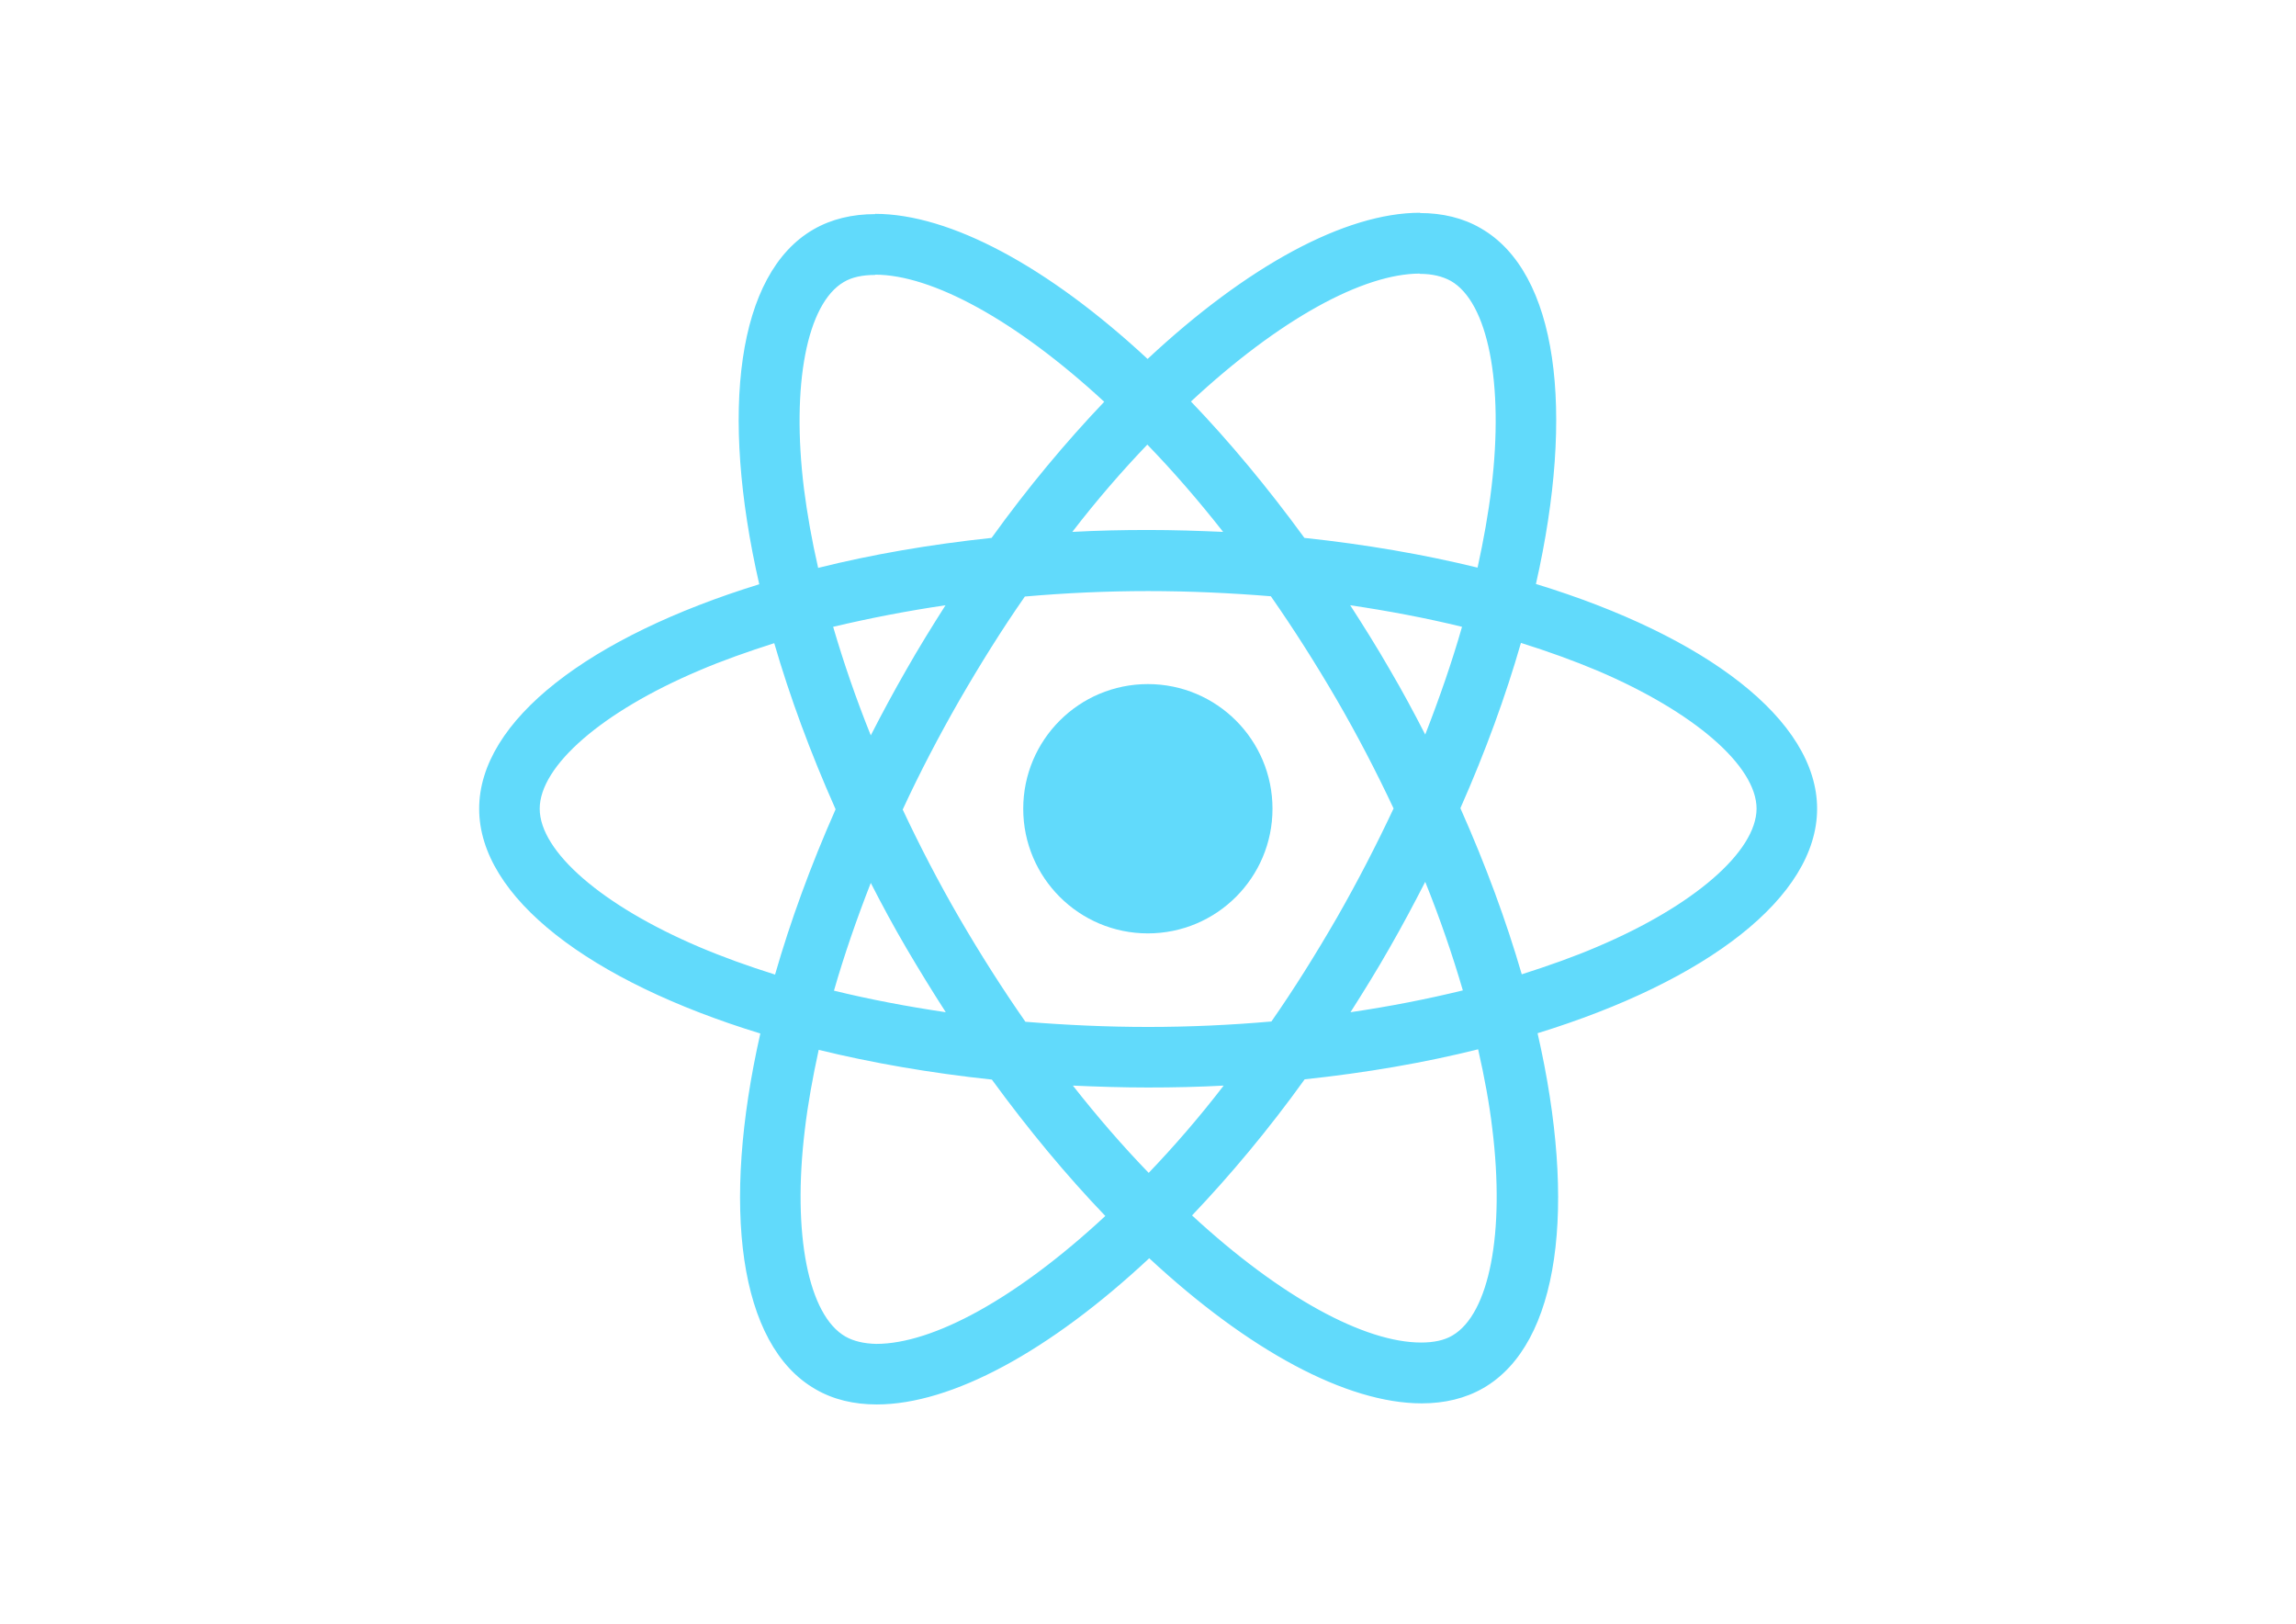
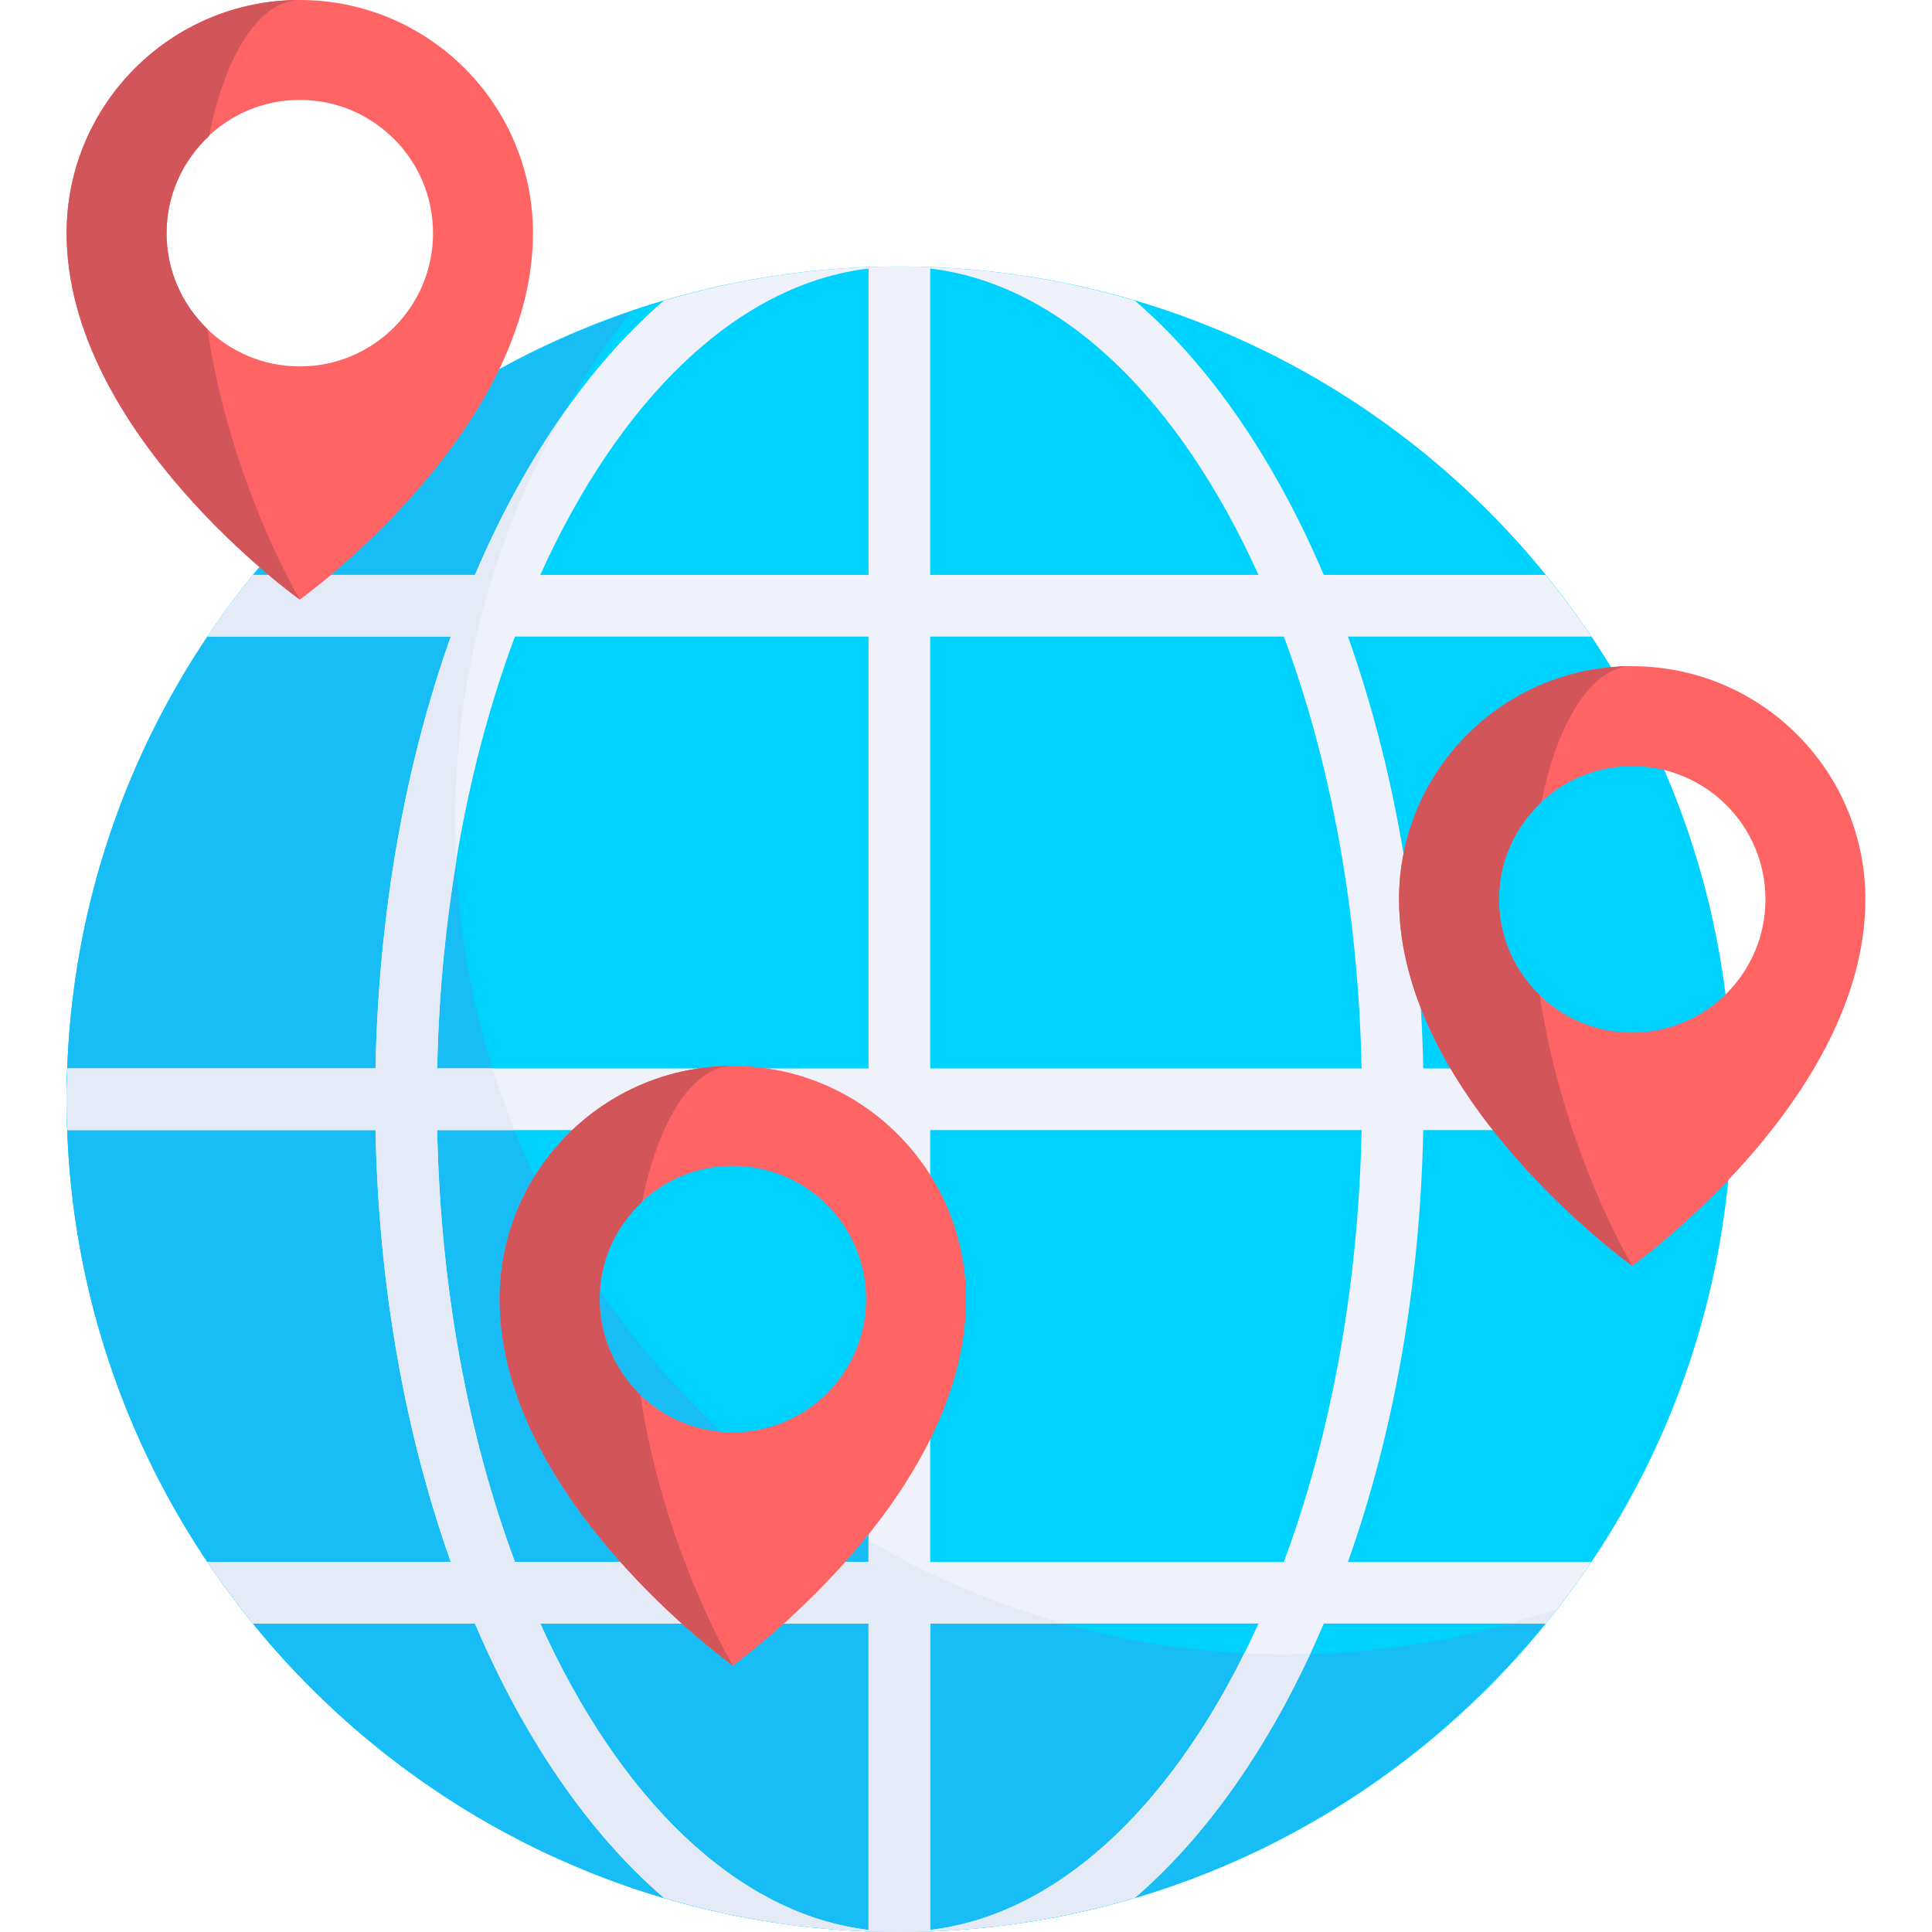
- <svg xmlns="http://www.w3.org/2000/svg" viewBox="0 0 841.9 595.3">
-   <g fill="#61DAFB">
-     <path d="M666.3 296.5c0-32.5-40.7-63.3-103.1-82.4 14.4-63.6 8-114.2-20.2-130.4-6.5-3.8-14.1-5.6-22.4-5.6v22.3c4.6 0 8.3.9 11.4 2.6 13.6 7.8 19.5 37.5 14.9 75.7-1.1 9.4-2.9 19.3-5.1 29.4-19.6-4.8-41-8.5-63.5-10.9-13.5-18.5-27.5-35.3-41.6-50 32.6-30.3 63.2-46.9 84-46.9V78c-27.5 0-63.5 19.6-99.9 53.6-36.4-33.8-72.4-53.2-99.9-53.2v22.3c20.7 0 51.4 16.5 84 46.6-14 14.7-28 31.4-41.3 49.9-22.6 2.4-44 6.1-63.6 11-2.3-10-4-19.7-5.2-29-4.7-38.2 1.1-67.9 14.6-75.8 3-1.8 6.9-2.6 11.5-2.6V78.5c-8.4 0-16 1.8-22.6 5.6-28.1 16.2-34.4 66.7-19.9 130.1-62.2 19.2-102.7 49.9-102.7 82.3 0 32.5 40.7 63.3 103.1 82.4-14.4 63.6-8 114.2 20.2 130.4 6.5 3.8 14.1 5.6 22.5 5.6 27.5 0 63.5-19.6 99.9-53.6 36.4 33.8 72.4 53.2 99.9 53.2 8.4 0 16-1.8 22.6-5.6 28.1-16.2 34.4-66.7 19.9-130.1 62-19.1 102.5-49.9 102.5-82.3zm-130.2-66.7c-3.7 12.9-8.3 26.2-13.5 39.5-4.1-8-8.4-16-13.1-24-4.6-8-9.5-15.8-14.4-23.4 14.2 2.1 27.9 4.7 41 7.9zm-45.8 106.5c-7.8 13.5-15.8 26.3-24.1 38.2-14.9 1.3-30 2-45.2 2-15.1 0-30.2-.7-45-1.9-8.3-11.9-16.4-24.6-24.2-38-7.6-13.1-14.5-26.4-20.8-39.8 6.2-13.4 13.2-26.8 20.7-39.9 7.8-13.5 15.8-26.3 24.1-38.2 14.9-1.3 30-2 45.2-2 15.1 0 30.2.7 45 1.9 8.3 11.9 16.4 24.6 24.2 38 7.6 13.1 14.5 26.4 20.8 39.8-6.3 13.4-13.2 26.8-20.7 39.9zm32.3-13c5.4 13.4 10 26.8 13.8 39.8-13.1 3.2-26.9 5.9-41.2 8 4.9-7.7 9.8-15.6 14.4-23.7 4.6-8 8.9-16.1 13-24.1zM421.2 430c-9.3-9.6-18.6-20.3-27.8-32 9 .4 18.2.7 27.5.7 9.4 0 18.7-.2 27.8-.7-9 11.7-18.3 22.4-27.5 32zm-74.4-58.9c-14.2-2.1-27.9-4.7-41-7.9 3.7-12.9 8.3-26.2 13.5-39.5 4.1 8 8.4 16 13.1 24 4.7 8 9.5 15.8 14.4 23.4zM420.7 163c9.3 9.6 18.6 20.3 27.8 32-9-.4-18.2-.7-27.5-.7-9.4 0-18.7.2-27.8.7 9-11.7 18.3-22.4 27.5-32zm-74 58.9c-4.9 7.7-9.8 15.6-14.4 23.7-4.6 8-8.9 16-13 24-5.4-13.4-10-26.8-13.8-39.8 13.1-3.1 26.9-5.8 41.2-7.9zm-90.5 125.2c-35.4-15.1-58.3-34.9-58.3-50.6 0-15.7 22.9-35.6 58.3-50.6 8.6-3.7 18-7 27.7-10.1 5.7 19.6 13.2 40 22.5 60.9-9.2 20.8-16.6 41.1-22.2 60.6-9.9-3.1-19.3-6.5-28-10.2zM310 490c-13.6-7.8-19.5-37.5-14.9-75.7 1.1-9.4 2.9-19.3 5.1-29.4 19.6 4.8 41 8.5 63.5 10.9 13.5 18.5 27.5 35.3 41.6 50-32.6 30.3-63.2 46.9-84 46.9-4.5-.1-8.3-1-11.3-2.7zm237.2-76.2c4.7 38.2-1.1 67.9-14.6 75.8-3 1.8-6.9 2.6-11.5 2.6-20.7 0-51.4-16.5-84-46.6 14-14.7 28-31.4 41.3-49.9 22.6-2.4 44-6.1 63.6-11 2.3 10.1 4.1 19.8 5.2 29.1zm38.5-66.7c-8.6 3.7-18 7-27.7 10.1-5.7-19.6-13.2-40-22.5-60.9 9.2-20.8 16.6-41.1 22.2-60.6 9.9 3.1 19.3 6.5 28.1 10.2 35.4 15.1 58.3 34.9 58.3 50.6-.1 15.7-23 35.6-58.4 50.6zM320.8 78.4z" />
-     <circle cx="420.9" cy="296.5" r="45.7" />
-     <path d="M520.5 78.1z" />
+ <svg xmlns="http://www.w3.org/2000/svg" version="1.1" id="Layer_1" x="0px" y="0px" viewBox="0 0 512 512" style="enable-background:new 0 0 512 512;" xml:space="preserve">
+   <path style="fill:#00D2FF;" d="M238.345,512c-121.686,0-220.69-99.004-220.69-220.69s99.004-220.69,220.69-220.69  s220.69,99.004,220.69,220.69S360.031,512,238.345,512z" />
+   <path style="fill:#18BDF6;" d="M341.333,438.436c-121.686,0-220.69-99.004-220.69-220.69c0-50.937,17.515-97.768,46.613-135.158  C80.386,112.268,17.655,194.517,17.655,291.31c0,121.686,99.004,220.69,220.69,220.69c70.749,0,133.663-33.598,174.077-85.532  C390.08,434.101,366.227,438.436,341.333,438.436z" />
+   <path style="fill:#EFF2FA;" d="M357.225,168.705h64.515c-3.784-5.641-7.832-11.09-12.107-16.348h-58.816  c-12.999-30.534-30.175-55.542-50.058-72.691c-19.805-5.853-40.738-9.046-62.414-9.046s-42.61,3.194-62.415,9.046  c-19.882,17.15-37.057,42.157-50.057,72.691H67.057c-4.274,5.258-8.323,10.706-12.107,16.348h64.515  c-11.955,33.607-19.116,72.673-19.951,114.432H17.863c-0.099,2.718-0.207,5.431-0.207,8.173c0,2.742,0.108,5.455,0.207,8.173h81.651  c0.835,41.759,7.996,80.825,19.951,114.432H54.95c3.784,5.641,7.833,11.09,12.107,16.348h58.817  c13,30.535,30.175,55.542,50.057,72.691c19.805,5.852,40.739,9.046,62.414,9.046s42.61-3.193,62.414-9.046  c19.883-17.15,37.058-42.156,50.058-72.691h58.816c4.275-5.258,8.323-10.706,12.107-16.348h-64.515  c11.955-33.607,19.116-72.673,19.951-114.432h81.651c0.099-2.718,0.207-5.432,0.207-8.173c0-2.741-0.108-5.455-0.207-8.173h-81.651  C376.341,241.378,369.18,202.312,357.225,168.705z M230.172,511.455c-35.044-4.177-66.102-34.935-86.988-81.192h86.988  L230.172,511.455L230.172,511.455z M230.172,413.916h-93.714c-12.285-32.97-19.743-72.207-20.602-114.432h114.316V413.916z   M230.172,283.137H115.854c0.86-42.225,8.318-81.461,20.602-114.432h93.714v114.432H230.172z M230.172,152.358h-86.988  c20.886-46.257,51.945-77.015,86.988-81.192L230.172,152.358L230.172,152.358z M246.518,71.166  c35.044,4.177,66.102,34.936,86.989,81.192h-86.989V71.166z M246.518,511.455v-81.192h86.989  C312.621,476.52,281.562,507.278,246.518,511.455z M340.233,413.916h-93.714V299.484h114.316  C359.976,341.708,352.518,380.946,340.233,413.916z M246.518,283.137V168.705h93.714c12.285,32.97,19.743,72.207,20.601,114.432  L246.518,283.137L246.518,283.137z" />
+   <g>
+     <path style="fill:#E4EAF6;" d="M257.395,511.086c3.652-0.318,7.286-0.703,10.886-1.197c1.405-0.192,2.802-0.406,4.196-0.625   c3.703-0.584,7.377-1.258,11.017-2.024c1.133-0.237,2.274-0.457,3.401-0.713c4.317-0.978,8.588-2.078,12.808-3.302   c0.356-0.104,0.722-0.186,1.078-0.292c18.115-15.631,33.941-37.838,46.447-64.751c-1.974,0.055-3.91,0.255-5.896,0.255   c-3.88,0-7.734-0.106-11.565-0.306c-20.767,41.85-50.236,69.388-83.25,73.324v-81.192h35.463   c-18.341-5.131-35.719-12.564-51.81-21.988v5.641h-93.714c-12.285-32.97-19.743-72.207-20.602-114.432h20.547   c-2.145-5.358-4.139-10.793-5.866-16.348h-14.681c0.386-18.969,2.169-37.287,5.058-54.752c-0.168-3.527-0.27-7.069-0.27-10.637   c0-39.328,10.528-76.149,28.68-108.126c-8.799,12.55-16.698,26.878-23.449,42.737h-58.55c-1.451,1.778-2.871,3.581-4.267,5.404   c-1.747,2.283-3.474,4.578-5.131,6.93c-0.929,1.316-1.8,2.677-2.701,4.014h64.244c-11.955,33.607-19.116,72.673-19.951,114.432   H17.985c-0.1,2.727-0.33,5.42-0.33,8.172c0,2.742,0.108,5.455,0.207,8.173h81.651c0.835,41.759,7.996,80.825,19.951,114.432H54.95   l0.001,0.002c3.784,5.641,7.832,11.087,12.106,16.345l0,0h58.817c13,30.535,30.175,55.542,50.057,72.691   c4.858,1.436,9.789,2.702,14.777,3.809c0.147,0.032,0.291,0.07,0.438,0.102c4.985,1.097,10.034,2.026,15.137,2.777   c0.213,0.032,0.428,0.052,0.641,0.082c4.454,0.644,8.961,1.113,13.496,1.484c1.118,0.089,2.234,0.182,3.356,0.256   c4.821,0.322,9.67,0.536,14.569,0.536c5.024,0,9.998-0.212,14.938-0.547C254.662,511.359,256.023,511.204,257.395,511.086z    M230.172,511.455c-35.044-4.177-66.102-34.935-86.988-81.192h86.988L230.172,511.455L230.172,511.455z" />
+     <path style="fill:#E4EAF6;" d="M412.422,426.467c-4.163,1.422-8.433,2.609-12.698,3.796h9.575   C410.332,428.992,411.415,427.763,412.422,426.467z" />
  </g>
+   <path style="fill:#FF6464;" d="M79.448,0C45.321,0,17.655,27.666,17.655,61.793c0,52.966,61.793,97.103,61.793,97.103  s61.793-44.138,61.793-97.103C141.241,27.666,113.576,0,79.448,0z M79.448,97.103c-19.501,0-35.31-15.809-35.31-35.31  c0-19.502,15.809-35.31,35.31-35.31s35.31,15.808,35.31,35.31C114.759,81.294,98.95,97.103,79.448,97.103z" />
+   <path style="fill:#D2555A;" d="M44.138,61.793c0-10.177,4.366-19.277,11.253-25.72C59.576,14.802,68.76,0,79.448,0  C45.321,0,17.655,27.666,17.655,61.793c0,52.966,61.793,97.103,61.793,97.103s-18.4-30.785-24.501-71.75  C48.303,80.726,44.138,71.761,44.138,61.793z" />
+   <path style="fill:#FF6464;" d="M432.552,176.552c-34.127,0-61.793,27.666-61.793,61.793c0,52.965,61.793,97.103,61.793,97.103  s61.793-44.138,61.793-97.103C494.345,204.217,466.679,176.552,432.552,176.552z M432.552,273.655  c-19.501,0-35.31-15.809-35.31-35.31c0-19.502,15.809-35.31,35.31-35.31s35.31,15.808,35.31,35.31  C467.862,257.846,452.053,273.655,432.552,273.655z" />
+   <path style="fill:#D2555A;" d="M397.241,238.345c0-10.177,4.366-19.277,11.253-25.72c4.185-21.271,13.369-36.073,24.057-36.073  c-34.127,0-61.793,27.666-61.793,61.793c0,52.965,61.793,97.103,61.793,97.103s-18.4-30.785-24.501-71.75  C401.407,257.278,397.241,248.312,397.241,238.345z" />
+   <path style="fill:#FF6464;" d="M194.207,282.483c-34.127,0-61.793,27.666-61.793,61.793c0,52.966,61.793,97.103,61.793,97.103  S256,397.241,256,344.276C256,310.148,228.334,282.483,194.207,282.483z M194.207,379.586c-19.501,0-35.31-15.809-35.31-35.31  c0-19.502,15.809-35.31,35.31-35.31s35.31,15.808,35.31,35.31C229.517,363.777,213.708,379.586,194.207,379.586z" />
+   <path style="fill:#D2555A;" d="M158.897,344.276c0-10.177,4.366-19.277,11.253-25.72c4.185-21.271,13.369-36.073,24.057-36.073  c-34.127,0-61.793,27.666-61.793,61.793c0,52.966,61.793,97.103,61.793,97.103s-18.4-30.785-24.501-71.75  C163.062,363.209,158.897,354.243,158.897,344.276z" />
+   <g>
+ </g>
+   <g>
+ </g>
+   <g>
+ </g>
+   <g>
+ </g>
+   <g>
+ </g>
+   <g>
+ </g>
+   <g>
+ </g>
+   <g>
+ </g>
+   <g>
+ </g>
+   <g>
+ </g>
+   <g>
+ </g>
+   <g>
+ </g>
+   <g>
+ </g>
+   <g>
+ </g>
+   <g>
+ </g>
</svg>
